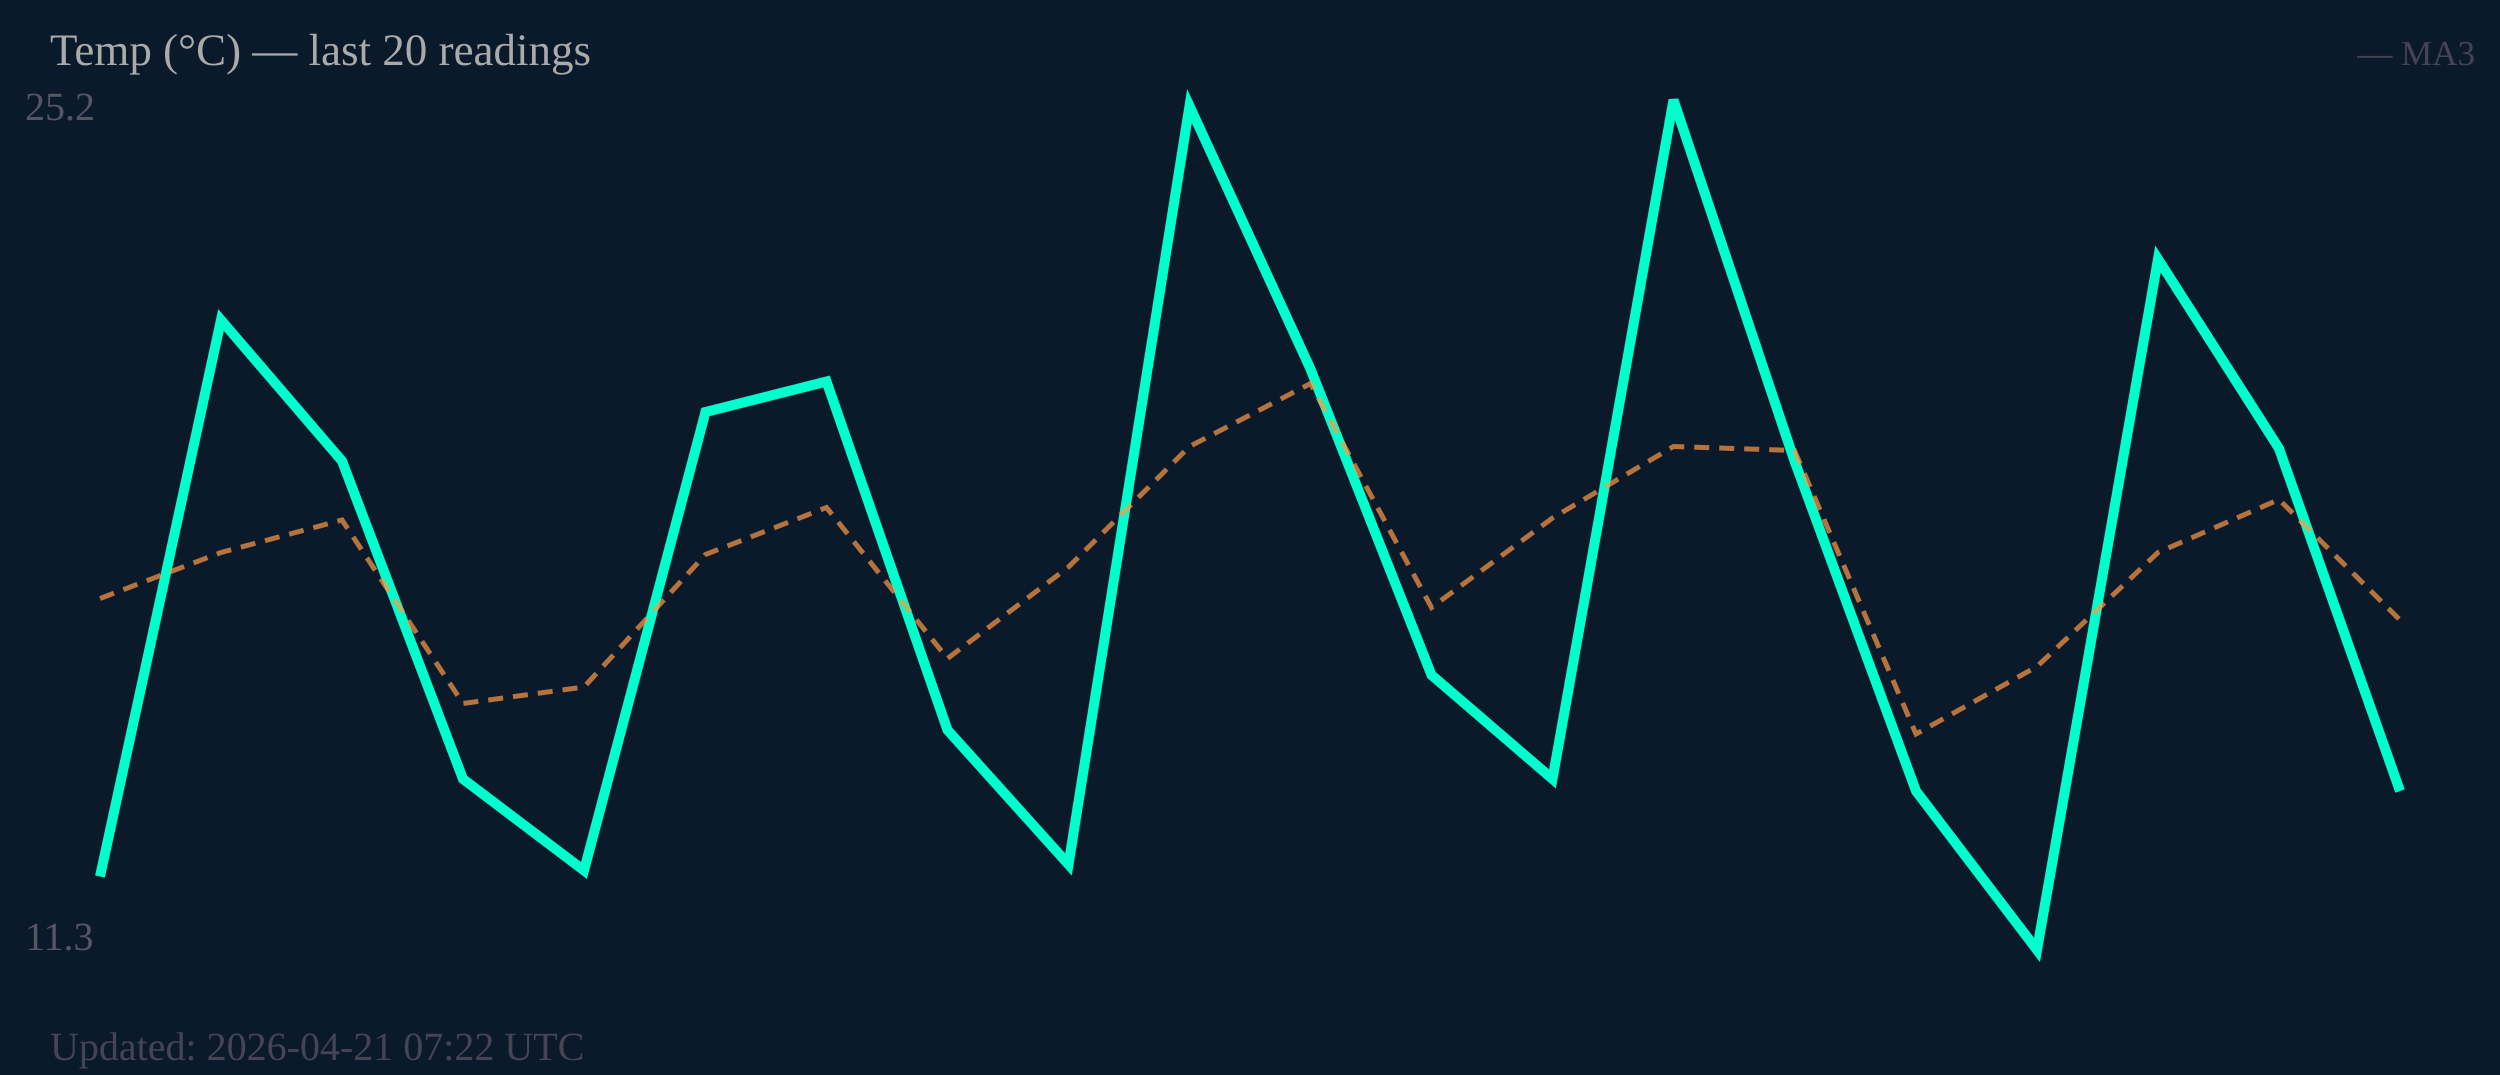
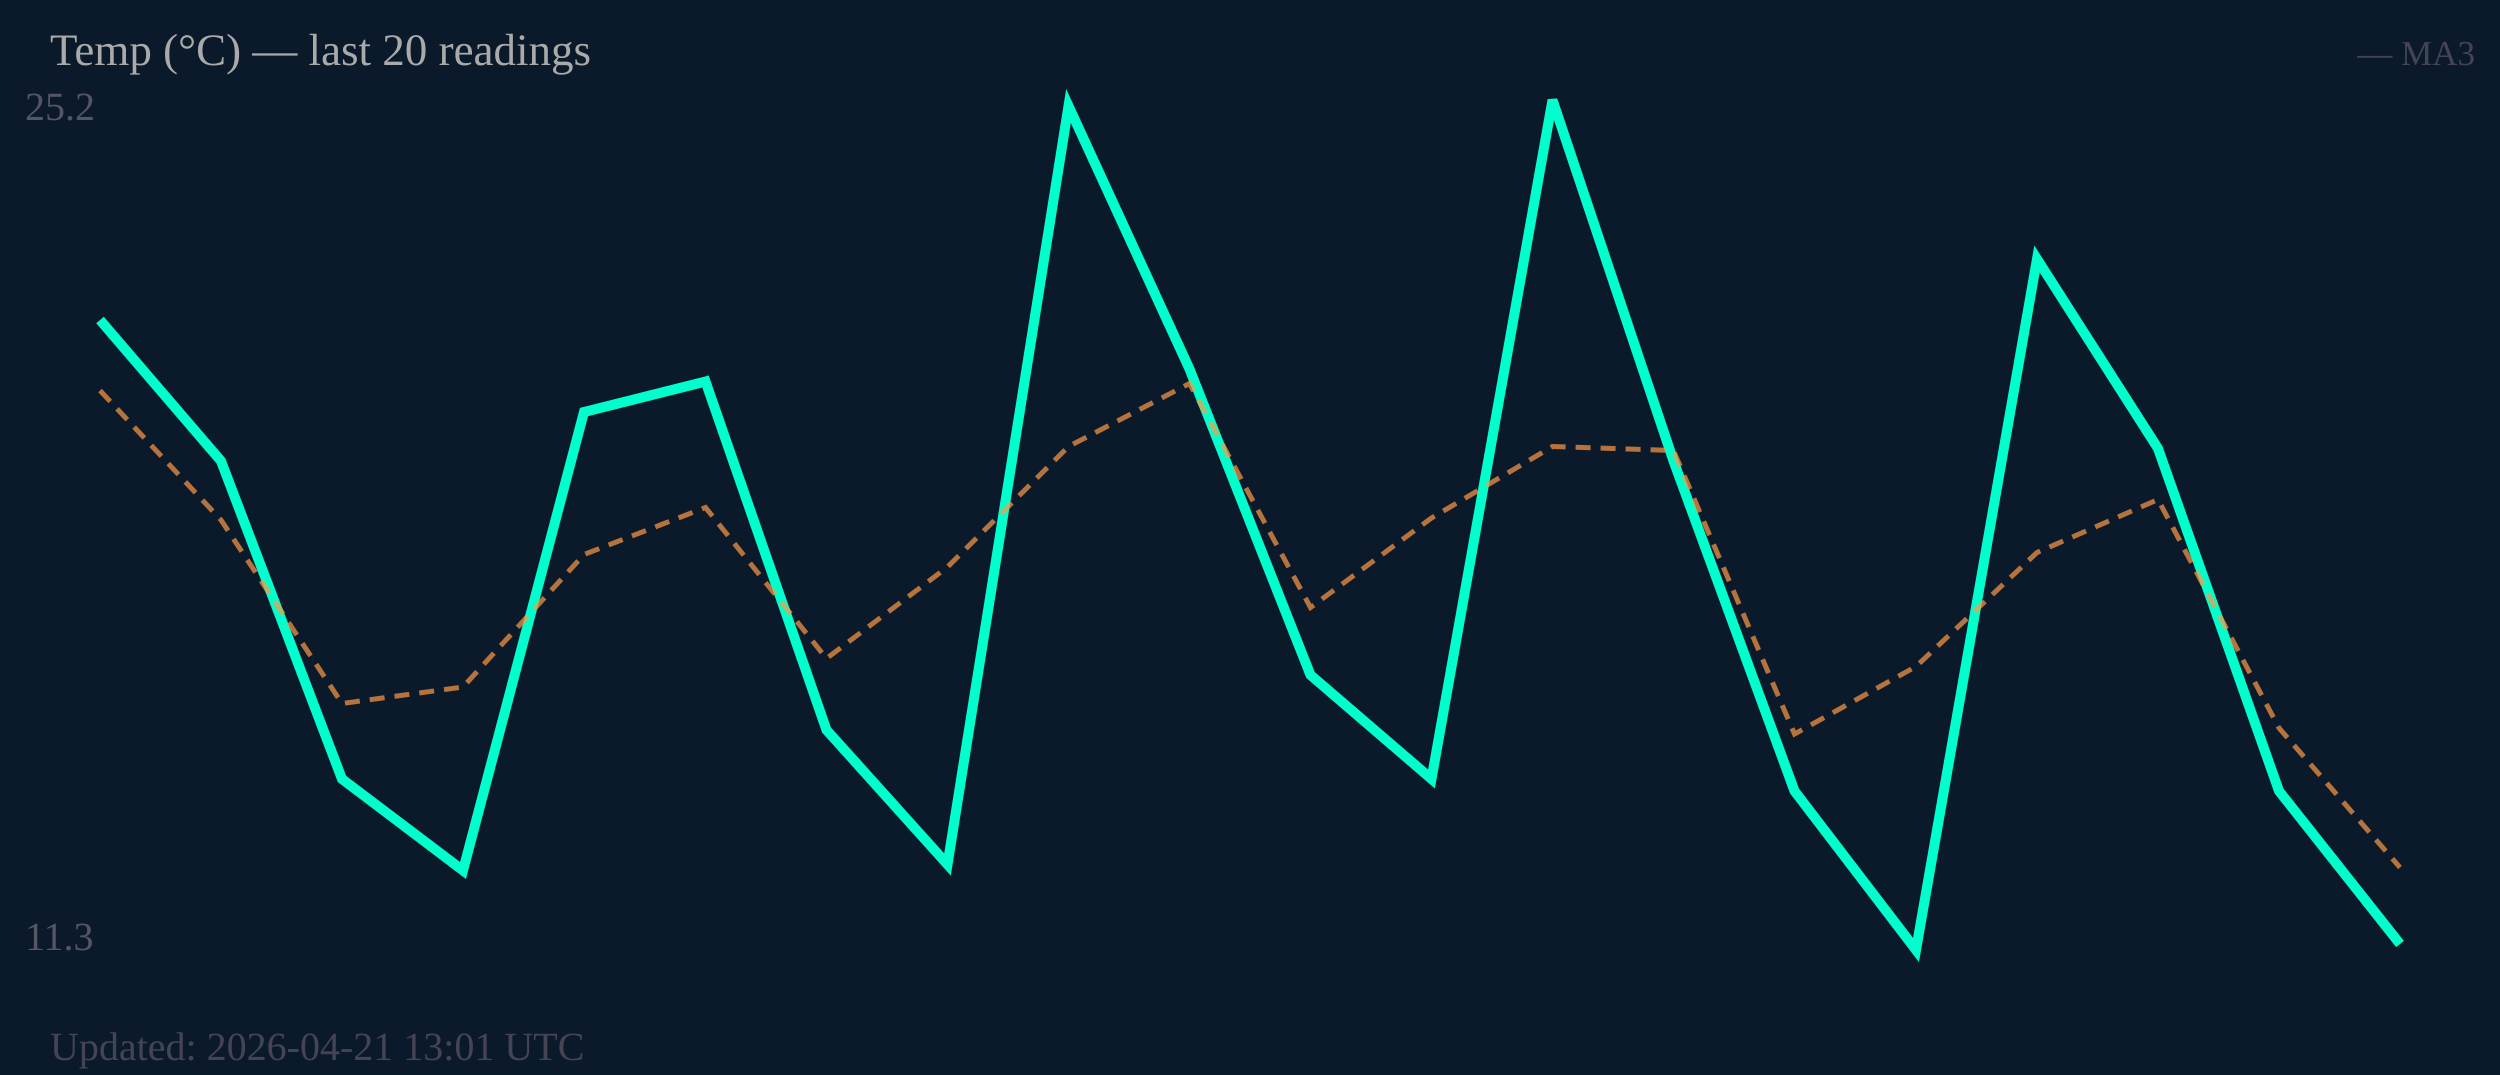
<svg xmlns="http://www.w3.org/2000/svg" width="500" height="215" viewBox="0 0 500 215">
  <rect width="500" height="215" fill="#0b1a2a" />
  <text x="5" y="24" font-size="8" fill="#556">25.2</text>
  <text x="5" y="190" font-size="8" fill="#556">11.3</text>
-   <polyline fill="none" stroke="#00ffcc" stroke-width="2" points="20.0,175.3 44.2,64.0 68.4,92.2 92.6,155.8 116.8,174.1 141.1,82.4 165.3,76.3 189.5,146.0 213.7,172.9 237.9,21.2 262.1,73.8 286.3,135.0 310.5,155.8 334.7,20.0 358.9,92.2 383.2,158.2 407.4,190.0 431.6,51.8 455.8,89.7 480.0,158.2" />
-   <polyline fill="none" stroke="#ff9944" stroke-width="1" stroke-dasharray="3,2" opacity="0.7" points="20.0,119.7 44.2,110.5 68.4,104.0 92.6,140.7 116.8,137.4 141.1,110.9 165.3,101.5 189.5,131.7 213.7,113.4 237.9,89.3 262.1,76.7 286.3,121.5 310.5,103.6 334.7,89.3 358.9,90.1 383.2,146.8 407.4,133.3 431.6,110.5 455.8,99.9 480.0,124.0" />
+   <polyline fill="none" stroke="#00ffcc" stroke-width="2" points="20.0,64.0 44.2,92.2 68.4,155.8 92.6,174.1 116.8,82.4 141.1,76.3 165.3,146.0 189.5,172.9 213.7,21.2 237.9,73.8 262.1,135.0 286.3,155.8 310.5,20.0 334.7,92.2 358.9,158.2 383.2,190.0 407.4,51.8 431.6,89.7 455.8,158.2 480.0,188.8" />
+   <polyline fill="none" stroke="#ff9944" stroke-width="1" stroke-dasharray="3,2" opacity="0.7" points="20.0,78.1 44.2,104.0 68.4,140.7 92.6,137.4 116.8,110.9 141.1,101.5 165.3,131.7 189.5,113.4 213.7,89.3 237.9,76.7 262.1,121.5 286.3,103.6 310.5,89.3 334.7,90.1 358.9,146.8 383.2,133.3 407.4,110.5 431.6,99.9 455.8,145.6 480.0,173.5" />
  <text x="10" y="13" font-size="9" fill="#aaa">Temp (°C) — last 20 readings</text>
  <text x="495" y="13" font-size="7" fill="#445" text-anchor="end">— MA3</text>
-   <text x="10" y="212" font-size="8" fill="#445">Updated: 2026-04-21 07:22 UTC</text>
+   <text x="10" y="212" font-size="8" fill="#445">Updated: 2026-04-21 13:01 UTC</text>
</svg>
